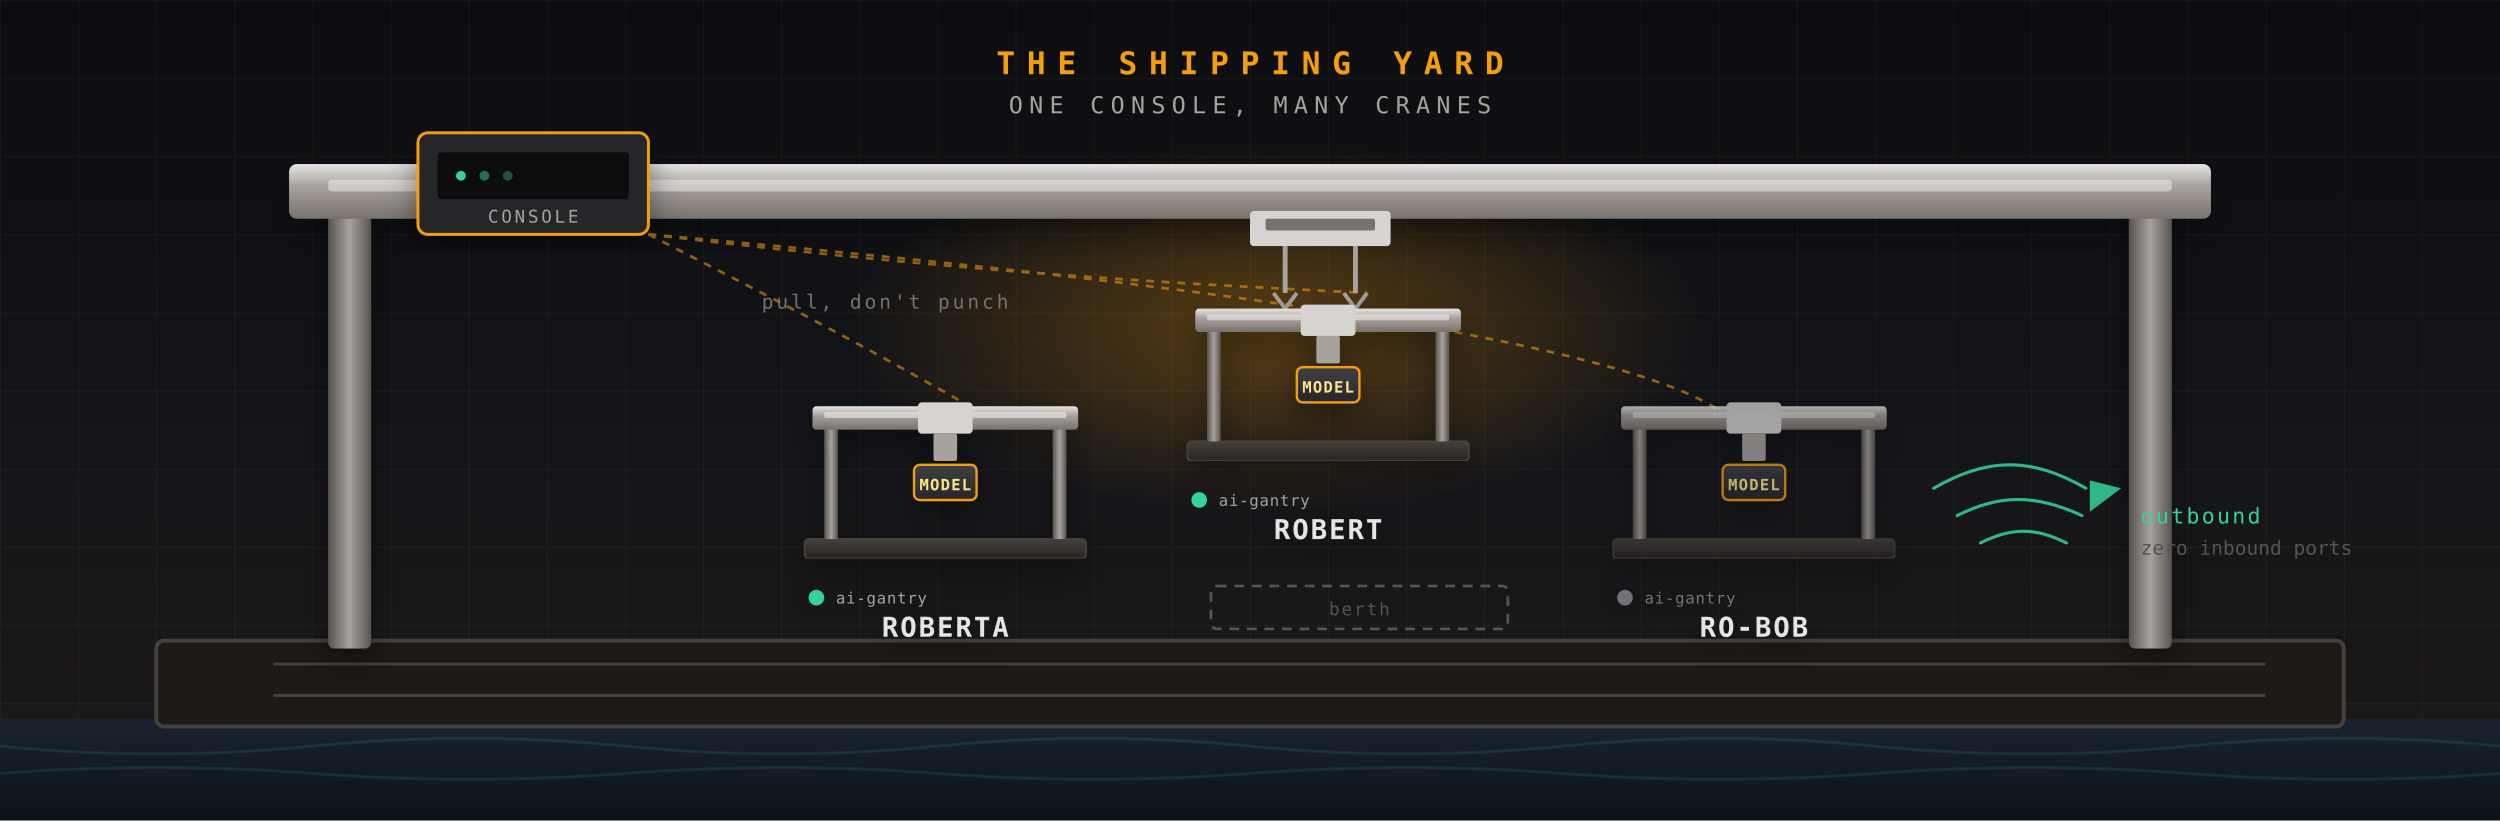
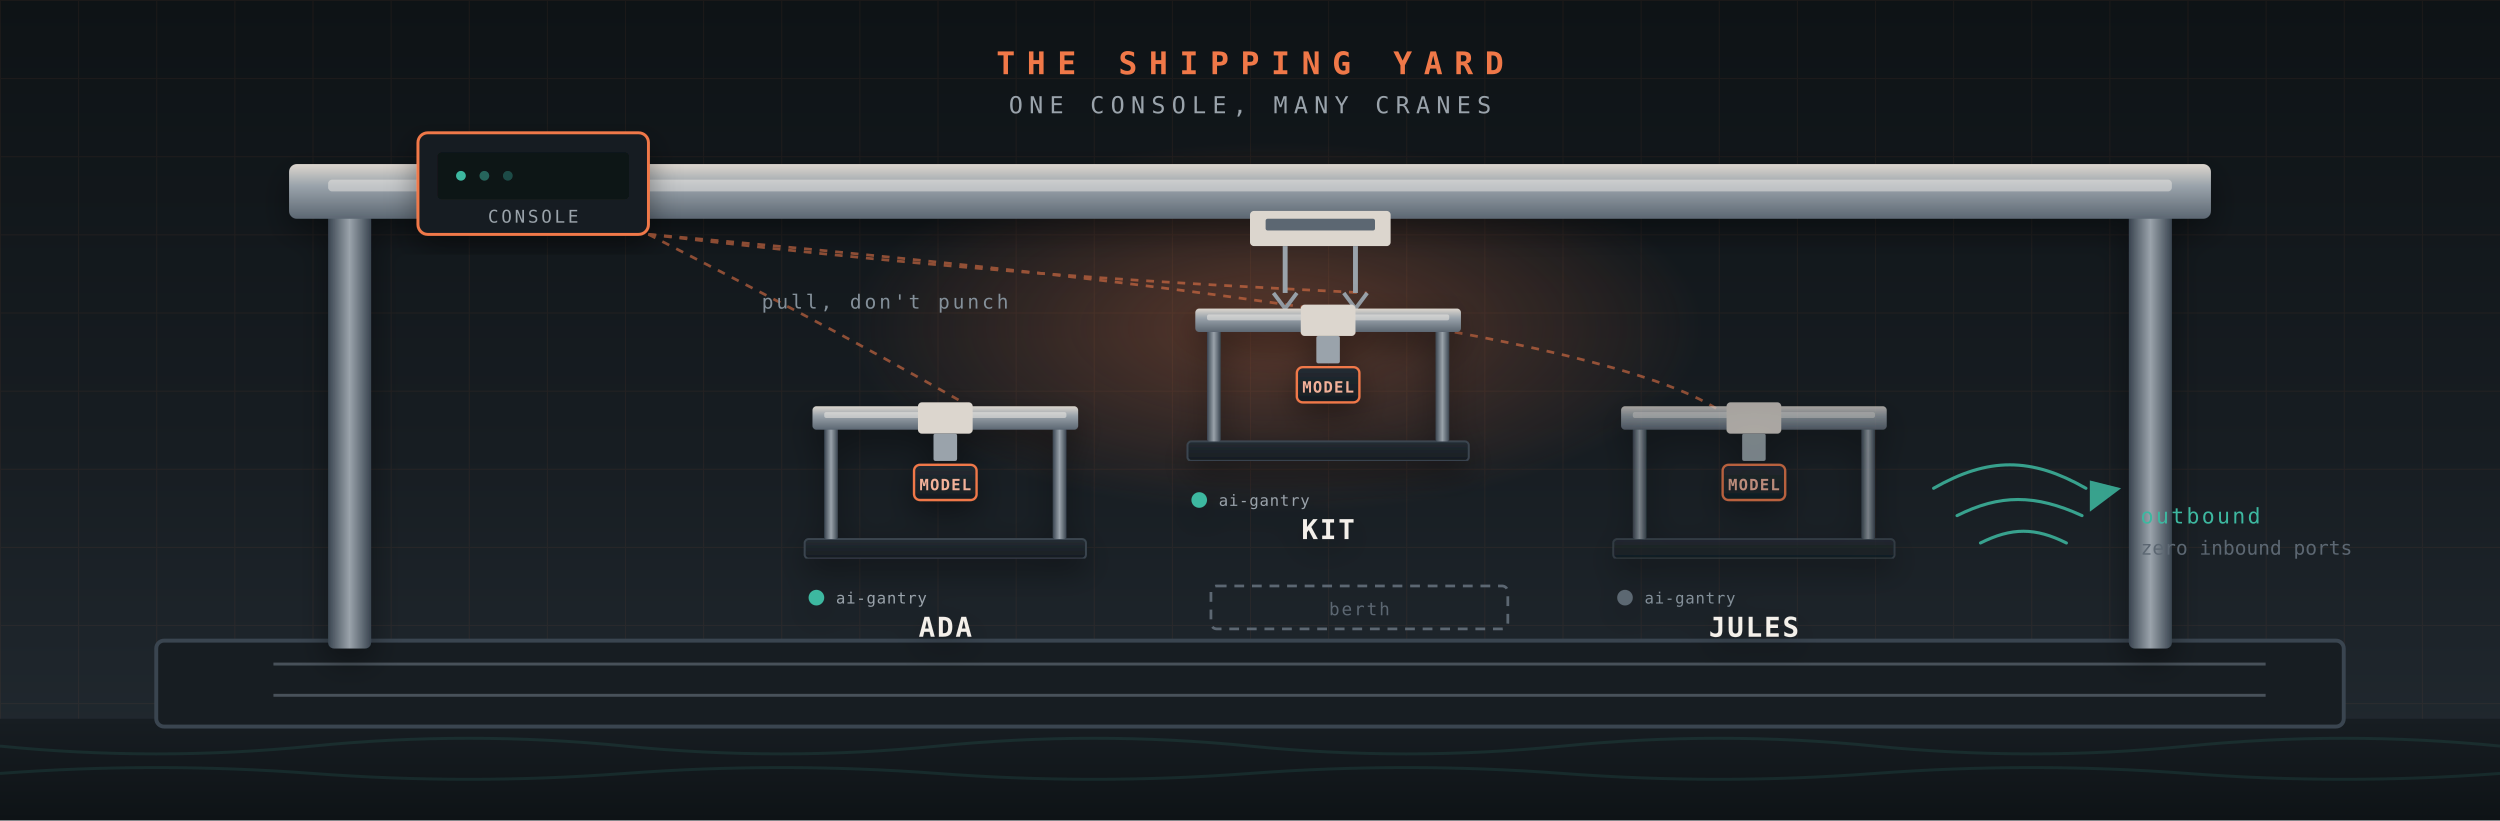
<svg xmlns="http://www.w3.org/2000/svg" xmlns:xlink="http://www.w3.org/1999/xlink" width="1280" height="420" viewBox="0 0 1280 420" role="img" aria-label="Shipping yard for personal agents - operator plane, not the chat">
  <defs>
    <linearGradient id="sky" x1="0" y1="0" x2="0" y2="1">
-       <stop offset="0%" stop-color="#0c0d10" />
-       <stop offset="55%" stop-color="#14151a" />
-       <stop offset="100%" stop-color="#1c1917" />
+       <stop offset="0%" stop-color="#0e1316" />
+       <stop offset="55%" stop-color="#171d22" />
+       <stop offset="100%" stop-color="#232b32" />
    </linearGradient>
    <linearGradient id="water" x1="0" y1="0" x2="0" y2="1">
-       <stop offset="0%" stop-color="#1a2330" />
-       <stop offset="100%" stop-color="#0c1218" />
+       <stop offset="0%" stop-color="#171d22" />
+       <stop offset="100%" stop-color="#0e1316" />
    </linearGradient>
    <linearGradient id="beam" x1="0" y1="0" x2="0" y2="1">
-       <stop offset="0%" stop-color="#e7e5e4" />
-       <stop offset="40%" stop-color="#a8a29e" />
-       <stop offset="100%" stop-color="#78716c" />
+       <stop offset="0%" stop-color="#dcd6ce" />
+       <stop offset="40%" stop-color="#9aa3ab" />
+       <stop offset="100%" stop-color="#5c6772" />
    </linearGradient>
    <linearGradient id="post" x1="0" y1="0" x2="1" y2="0">
-       <stop offset="0%" stop-color="#57534e" />
-       <stop offset="50%" stop-color="#a8a29e" />
-       <stop offset="100%" stop-color="#57534e" />
+       <stop offset="0%" stop-color="#3a4550" />
+       <stop offset="50%" stop-color="#9aa3ab" />
+       <stop offset="100%" stop-color="#3a4550" />
    </linearGradient>
    <linearGradient id="chip" x1="0" y1="0" x2="0" y2="1">
-       <stop offset="0%" stop-color="#3f3f46" />
-       <stop offset="100%" stop-color="#27272a" />
+       <stop offset="0%" stop-color="#232b32" />
+       <stop offset="100%" stop-color="#171d22" />
    </linearGradient>
    <linearGradient id="bed" x1="0" y1="0" x2="0" y2="1">
-       <stop offset="0%" stop-color="#44403c" />
-       <stop offset="100%" stop-color="#292524" />
+       <stop offset="0%" stop-color="#232b32" />
+       <stop offset="100%" stop-color="#171d22" />
    </linearGradient>
    <radialGradient id="glow" cx="52%" cy="42%" r="34%">
-       <stop offset="0%" stop-color="#f59e0b" stop-opacity="0.32" />
-       <stop offset="100%" stop-color="#f59e0b" stop-opacity="0" />
+       <stop offset="0%" stop-color="#f07848" stop-opacity="0.32" />
+       <stop offset="100%" stop-color="#f07848" stop-opacity="0" />
    </radialGradient>
    <pattern id="grid" width="40" height="40" patternUnits="userSpaceOnUse">
-       <path d="M40 0H0V40" fill="none" stroke="#f59e0b" stroke-opacity="0.06" stroke-width="1" />
+       <path d="M40 0H0V40" fill="none" stroke="#f07848" stroke-opacity="0.06" stroke-width="1" />
    </pattern>
    <filter id="soft" x="-20%" y="-20%" width="140%" height="140%">
      <feDropShadow dx="0" dy="6" stdDeviation="8" flood-color="#000" flood-opacity="0.4" />
    </filter>
    <symbol id="mini-gantry" viewBox="0 0 160 88">
-       <rect x="8" y="78" width="144" height="10" rx="2" fill="url(#bed)" stroke="#44403c" stroke-width="1" />
+       <rect x="8" y="78" width="144" height="10" rx="2" fill="url(#bed)" stroke="#3a4550" stroke-width="1" />
      <rect x="18" y="16" width="7" height="62" rx="1" fill="url(#post)" />
      <rect x="135" y="16" width="7" height="62" rx="1" fill="url(#post)" />
      <rect x="12" y="10" width="136" height="12" rx="2" fill="url(#beam)" />
-       <rect x="18" y="13" width="124" height="3" rx="1" fill="#fafaf9" opacity="0.5" />
-       <rect x="66" y="8" width="28" height="16" rx="2" fill="#d6d3d1" />
-       <rect x="74" y="24" width="12" height="14" rx="1" fill="#a8a29e" />
-       <rect x="64" y="40" width="32" height="18" rx="3" fill="url(#chip)" stroke="#f59e0b" stroke-width="1.2" />
-       <text x="80" y="53" text-anchor="middle" fill="#fde68a" font-family="ui-monospace, SFMono-Regular, Menlo, monospace" font-size="8" font-weight="700" letter-spacing="0.6">MODEL</text>
+       <rect x="18" y="13" width="124" height="3" rx="1" fill="#f4f0ea" opacity="0.5" />
+       <rect x="66" y="8" width="28" height="16" rx="2" fill="#dcd6ce" />
+       <rect x="74" y="24" width="12" height="14" rx="1" fill="#9aa3ab" />
+       <rect x="64" y="40" width="32" height="18" rx="3" fill="url(#chip)" stroke="#f07848" stroke-width="1.2" />
+       <text x="80" y="53" text-anchor="middle" fill="#f3b199" font-family="ui-monospace, SFMono-Regular, Menlo, monospace" font-size="8" font-weight="700" letter-spacing="0.6">MODEL</text>
    </symbol>
  </defs>
  <rect width="1280" height="420" fill="url(#sky)" />
  <rect width="1280" height="420" fill="url(#grid)" />
  <ellipse cx="640" cy="190" rx="320" ry="140" fill="url(#glow)" />
  <g font-family="ui-monospace, SFMono-Regular, 'DejaVu Sans Mono', Menlo, Consolas, monospace" text-anchor="middle">
-     <text x="640" y="38" fill="#f59e0b" font-size="16" font-weight="700" letter-spacing="6">THE SHIPPING YARD</text>
-     <text x="640" y="58" fill="#a8a29e" font-size="12" letter-spacing="3.2">ONE CONSOLE, MANY CRANES</text>
+     <text x="640" y="38" fill="#f07848" font-size="16" font-weight="700" letter-spacing="6">THE SHIPPING YARD</text>
+     <text x="640" y="58" fill="#9aa3ab" font-size="12" letter-spacing="3.2">ONE CONSOLE, MANY CRANES</text>
  </g>
  <rect x="0" y="368" width="1280" height="52" fill="url(#water)" />
-   <g stroke="#34d399" stroke-opacity="0.12" stroke-width="1.5" fill="none">
+   <g stroke="#3db8a0" stroke-opacity="0.12" stroke-width="1.5" fill="none">
    <path d="M0 382 q80 8 160 0 t160 0 t160 0 t160 0 t160 0 t160 0 t160 0 t160 0" />
    <path d="M0 396 q80 -6 160 0 t160 0 t160 0 t160 0 t160 0 t160 0 t160 0 t160 0" />
  </g>
-   <rect x="80" y="328" width="1120" height="44" rx="4" fill="#1c1917" stroke="#44403c" stroke-width="2" />
-   <g stroke="#57534e" stroke-width="1.5" opacity="0.7">
+   <rect x="80" y="328" width="1120" height="44" rx="4" fill="#171d22" stroke="#3a4550" stroke-width="2" />
+   <g stroke="#5c6772" stroke-width="1.5" opacity="0.7">
    <line x1="140" y1="340" x2="1160" y2="340" />
    <line x1="140" y1="356" x2="1160" y2="356" />
  </g>
  <g filter="url(#soft)">
    <rect x="168" y="96" width="22" height="236" rx="3" fill="url(#post)" />
    <rect x="1090" y="96" width="22" height="236" rx="3" fill="url(#post)" />
    <rect x="148" y="84" width="984" height="28" rx="4" fill="url(#beam)" />
-     <rect x="168" y="92" width="944" height="6" rx="2" fill="#fafaf9" opacity="0.45" />
+     <rect x="168" y="92" width="944" height="6" rx="2" fill="#f4f0ea" opacity="0.45" />
  </g>
  <g transform="translate(214,68)" filter="url(#soft)">
-     <rect x="0" y="0" width="118" height="52" rx="5" fill="#27272a" stroke="#f59e0b" stroke-width="1.5" />
-     <rect x="10" y="10" width="98" height="24" rx="2" fill="#0c0d10" />
-     <g fill="#34d399">
+     <rect x="0" y="0" width="118" height="52" rx="5" fill="#171d22" stroke="#f07848" stroke-width="1.5" />
+     <rect x="10" y="10" width="98" height="24" rx="2" fill="#0e1316" />
+     <g fill="#3db8a0">
      <circle cx="22" cy="22" r="2.5" />
      <circle cx="34" cy="22" r="2.5" opacity="0.5" />
      <circle cx="46" cy="22" r="2.5" opacity="0.35" />
    </g>
-     <text x="59" y="46" text-anchor="middle" fill="#a8a29e" font-family="ui-monospace, SFMono-Regular, Menlo, monospace" font-size="9" letter-spacing="1.4">CONSOLE</text>
+     <text x="59" y="46" text-anchor="middle" fill="#9aa3ab" font-family="ui-monospace, SFMono-Regular, Menlo, monospace" font-size="9" letter-spacing="1.4">CONSOLE</text>
  </g>
-   <g stroke="#f59e0b" stroke-dasharray="4 4" stroke-width="1.4" opacity="0.55" fill="none">
+   <g stroke="#f07848" stroke-dasharray="4 4" stroke-width="1.4" opacity="0.55" fill="none">
    <path d="M332 120 C390 150 430 170 500 210" />
    <path d="M332 120 C500 140 600 145 700 150" />
    <path d="M332 120 C560 140 820 170 880 210" />
  </g>
-   <text x="390" y="158" fill="#78716c" font-family="ui-monospace, SFMono-Regular, Menlo, monospace" font-size="10" letter-spacing="1.5">pull, don't punch</text>
+   <text x="390" y="158" fill="#84909a" font-family="ui-monospace, SFMono-Regular, Menlo, monospace" font-size="10" letter-spacing="1.5">pull, don't punch</text>
  <g transform="translate(640,108)">
-     <rect x="0" y="0" width="72" height="18" rx="2" fill="#d6d3d1" />
-     <rect x="8" y="4" width="56" height="6" rx="1" fill="#78716c" />
-     <line x1="18" y1="18" x2="18" y2="42" stroke="#a8a29e" stroke-width="2.5" />
-     <line x1="54" y1="18" x2="54" y2="42" stroke="#a8a29e" stroke-width="2.5" />
-     <path d="M12 42 L18 50 L24 42" fill="none" stroke="#a8a29e" stroke-width="2" stroke-linejoin="round" />
-     <path d="M48 42 L54 50 L60 42" fill="none" stroke="#a8a29e" stroke-width="2" stroke-linejoin="round" />
+     <rect x="0" y="0" width="72" height="18" rx="2" fill="#dcd6ce" />
+     <rect x="8" y="4" width="56" height="6" rx="1" fill="#5c6772" />
+     <line x1="18" y1="18" x2="18" y2="42" stroke="#9aa3ab" stroke-width="2.5" />
+     <line x1="54" y1="18" x2="54" y2="42" stroke="#9aa3ab" stroke-width="2.5" />
+     <path d="M12 42 L18 50 L24 42" fill="none" stroke="#9aa3ab" stroke-width="2" stroke-linejoin="round" />
+     <path d="M48 42 L54 50 L60 42" fill="none" stroke="#9aa3ab" stroke-width="2" stroke-linejoin="round" />
  </g>
  <g font-family="ui-monospace, SFMono-Regular, Menlo, Consolas, monospace">
    <g transform="translate(596,148)" filter="url(#soft)">
      <use xlink:href="#mini-gantry" href="#mini-gantry" x="4" y="0" width="160" height="88" />
-       <circle cx="18" cy="108" r="4" fill="#34d399" />
-       <text x="28" y="111" fill="#a8a29e" font-size="8" letter-spacing="0.4">ai-gantry</text>
-       <text x="84" y="128" text-anchor="middle" fill="#e7e5e4" font-size="14" font-weight="700" letter-spacing="1">ROBERT</text>
+       <circle cx="18" cy="108" r="4" fill="#3db8a0" />
+       <text x="28" y="111" fill="#9aa3ab" font-size="8" letter-spacing="0.4">ai-gantry</text>
+       <text x="84" y="128" text-anchor="middle" fill="#f4f0ea" font-size="14" font-weight="700" letter-spacing="1">KIT</text>
    </g>
-     <rect x="620" y="300" width="152" height="22" rx="3" fill="none" stroke="#57534e" stroke-width="1.4" stroke-dasharray="5 4" />
-     <text x="696" y="315" text-anchor="middle" fill="#57534e" font-family="ui-monospace, SFMono-Regular, Menlo, monospace" font-size="9" letter-spacing="1">berth</text>
+     <rect x="620" y="300" width="152" height="22" rx="3" fill="none" stroke="#5c6772" stroke-width="1.4" stroke-dasharray="5 4" />
+     <text x="696" y="315" text-anchor="middle" fill="#5c6772" font-family="ui-monospace, SFMono-Regular, Menlo, monospace" font-size="9" letter-spacing="1">berth</text>
    <g transform="translate(400,198)" filter="url(#soft)">
      <use xlink:href="#mini-gantry" href="#mini-gantry" x="4" y="0" width="160" height="88" />
-       <circle cx="18" cy="108" r="4" fill="#34d399" />
-       <text x="28" y="111" fill="#a8a29e" font-size="8" letter-spacing="0.4">ai-gantry</text>
-       <text x="84" y="128" text-anchor="middle" fill="#e7e5e4" font-size="14" font-weight="700" letter-spacing="1">ROBERTA</text>
+       <circle cx="18" cy="108" r="4" fill="#3db8a0" />
+       <text x="28" y="111" fill="#9aa3ab" font-size="8" letter-spacing="0.4">ai-gantry</text>
+       <text x="84" y="128" text-anchor="middle" fill="#f4f0ea" font-size="14" font-weight="700" letter-spacing="1">ADA</text>
    </g>
    <g transform="translate(814,198)" filter="url(#soft)">
      <g opacity="0.72">
        <use xlink:href="#mini-gantry" href="#mini-gantry" x="4" y="0" width="160" height="88" />
      </g>
-       <circle cx="18" cy="108" r="4" fill="#71717a" />
-       <text x="28" y="111" fill="#78716c" font-size="8" letter-spacing="0.4">ai-gantry</text>
-       <text x="84" y="128" text-anchor="middle" fill="#e7e5e4" font-size="14" font-weight="700" letter-spacing="1">RO-BOB</text>
+       <circle cx="18" cy="108" r="4" fill="#5c6772" />
+       <text x="28" y="111" fill="#84909a" font-size="8" letter-spacing="0.4">ai-gantry</text>
+       <text x="84" y="128" text-anchor="middle" fill="#f4f0ea" font-size="14" font-weight="700" letter-spacing="1">JULES</text>
    </g>
  </g>
-   <g fill="none" stroke="#34d399" stroke-width="1.6" stroke-linecap="round" opacity="0.85">
+   <g fill="none" stroke="#3db8a0" stroke-width="1.6" stroke-linecap="round" opacity="0.85">
    <path d="M990 250 c28 -16 50 -16 78 0" />
    <path d="M1002 264 c22 -11 40 -11 64 0" />
    <path d="M1014 278 c16 -8 28 -8 44 0" />
  </g>
-   <polygon points="1070,246 1086,250 1070,262" fill="#34d399" opacity="0.85" />
-   <text x="1096" y="268" fill="#34d399" font-family="ui-monospace, SFMono-Regular, Menlo, monospace" font-size="11" letter-spacing="1.2">outbound</text>
-   <text x="1096" y="284" fill="#57534e" font-family="ui-monospace, SFMono-Regular, Menlo, monospace" font-size="10">zero inbound ports</text>
+   <polygon points="1070,246 1086,250 1070,262" fill="#3db8a0" opacity="0.85" />
+   <text x="1096" y="268" fill="#3db8a0" font-family="ui-monospace, SFMono-Regular, Menlo, monospace" font-size="11" letter-spacing="1.2">outbound</text>
+   <text x="1096" y="284" fill="#5c6772" font-family="ui-monospace, SFMono-Regular, Menlo, monospace" font-size="10">zero inbound ports</text>
</svg>
